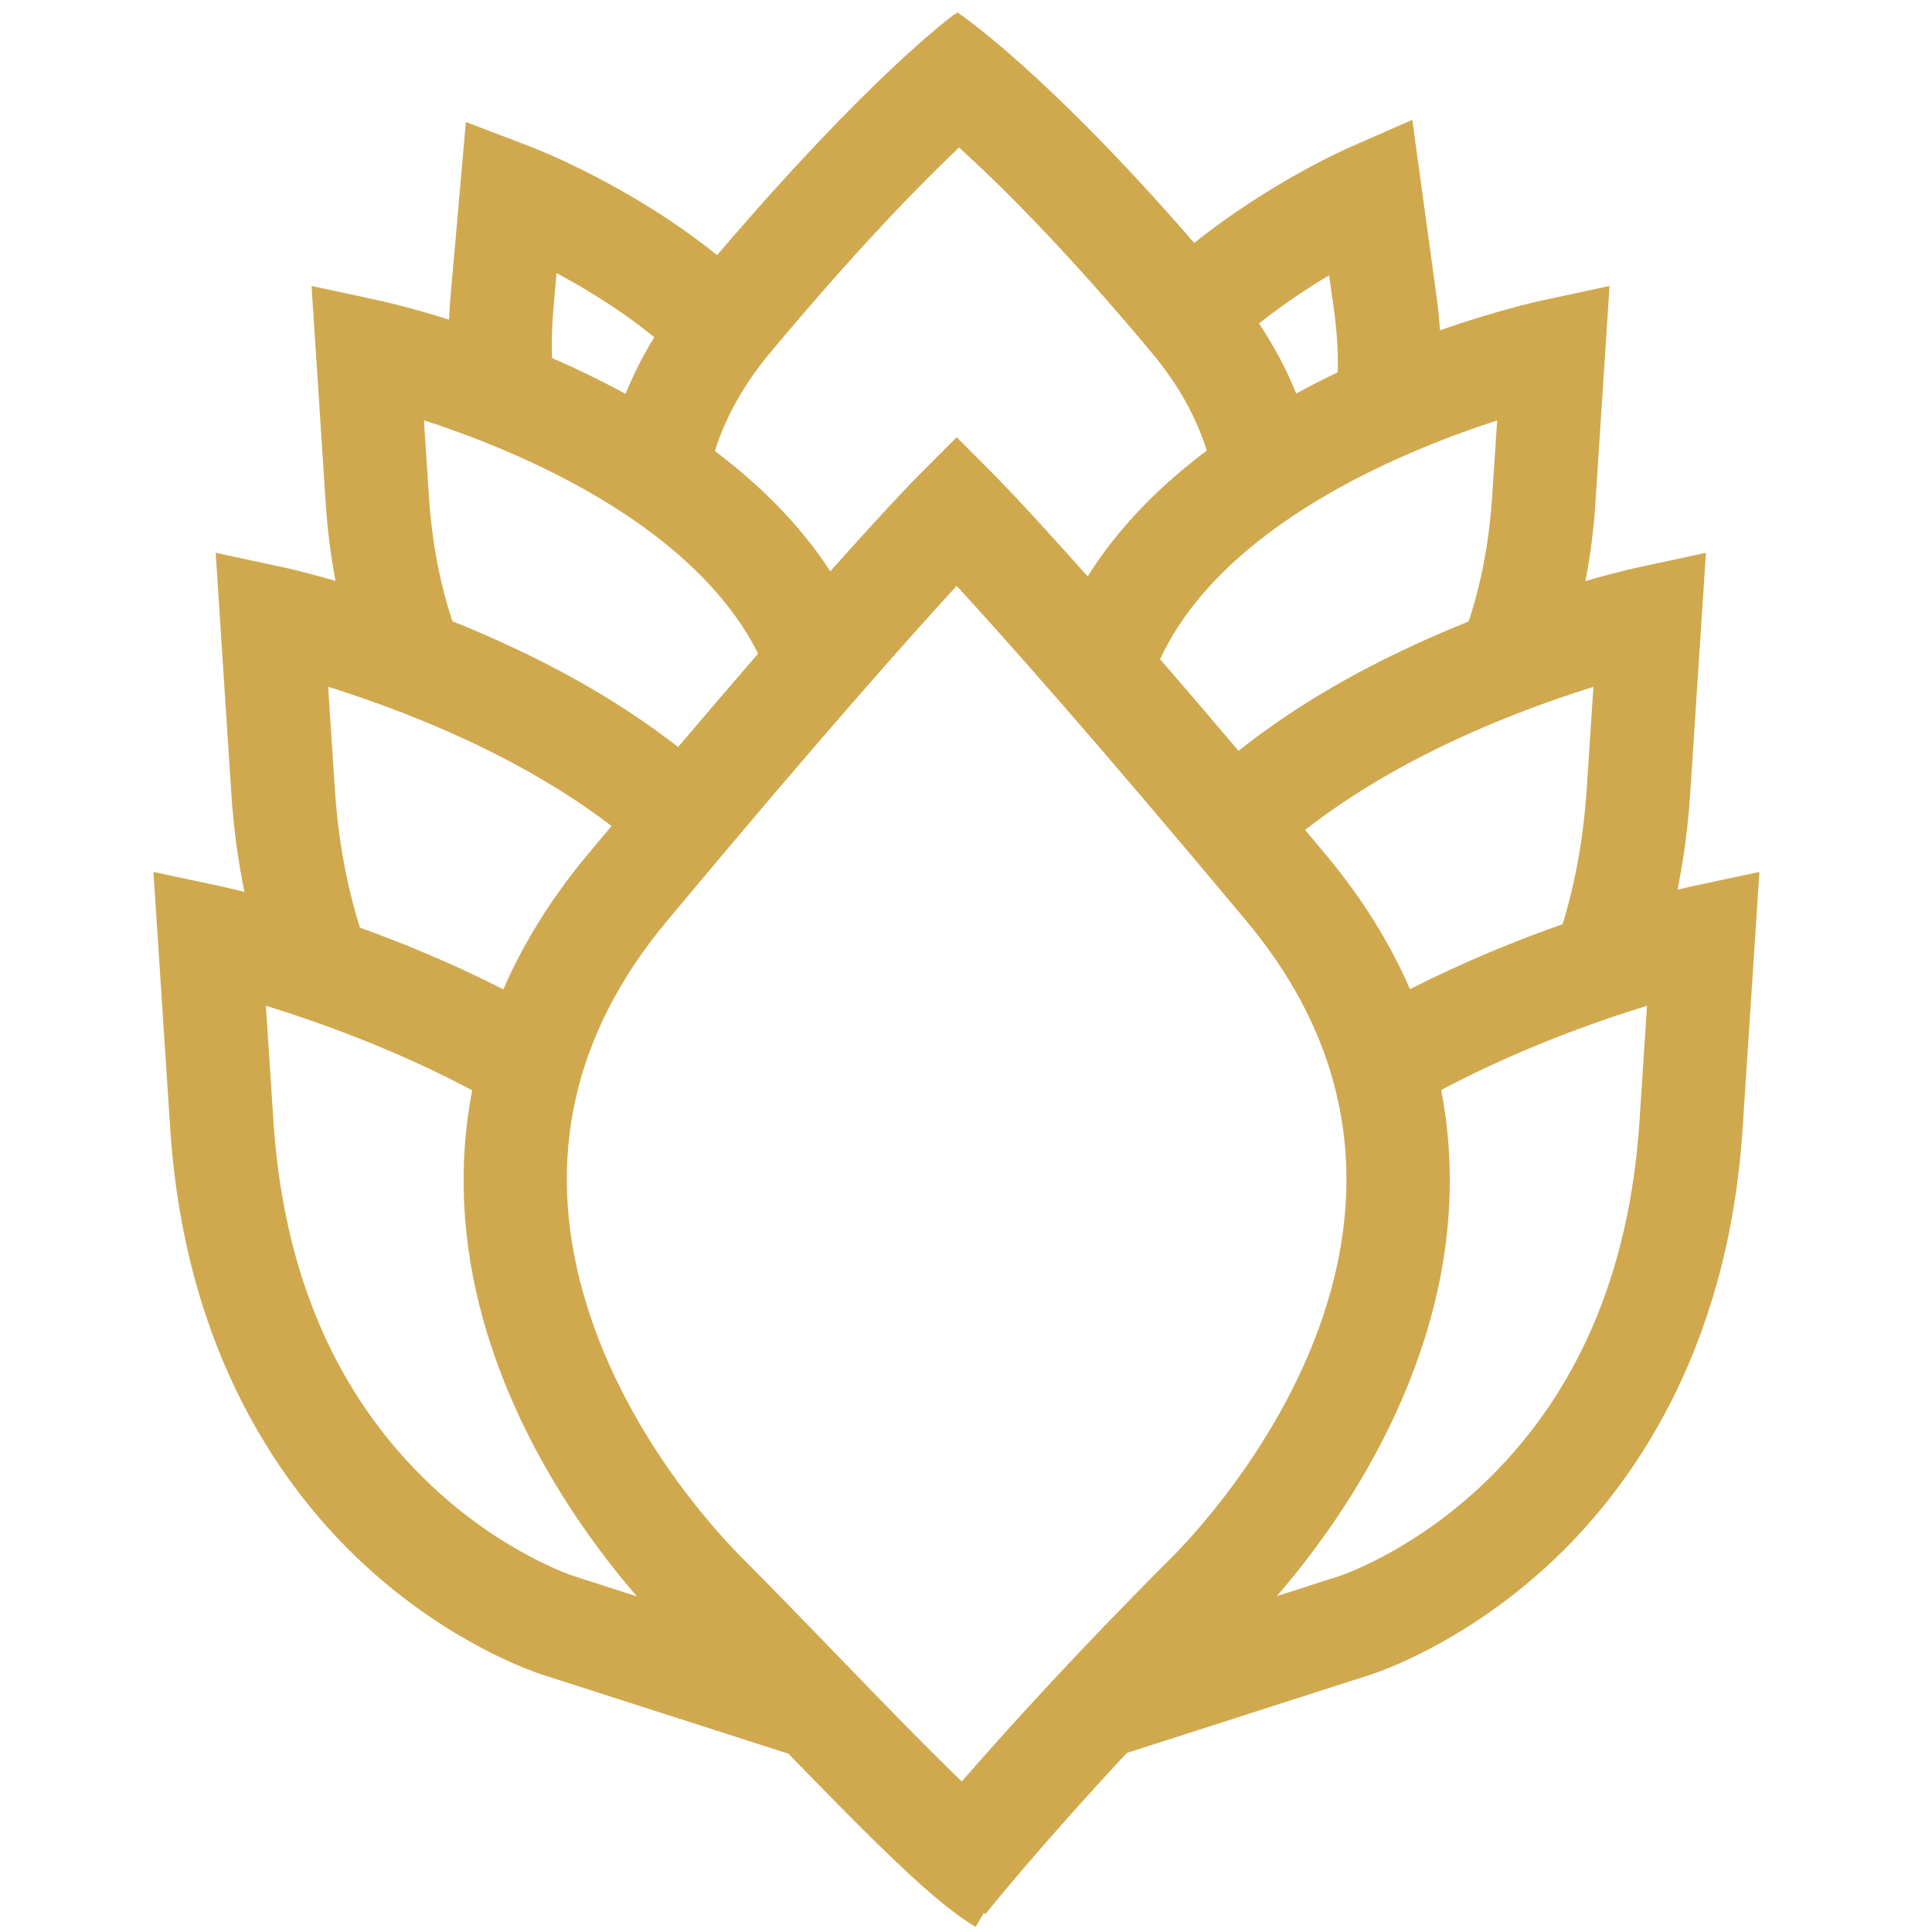
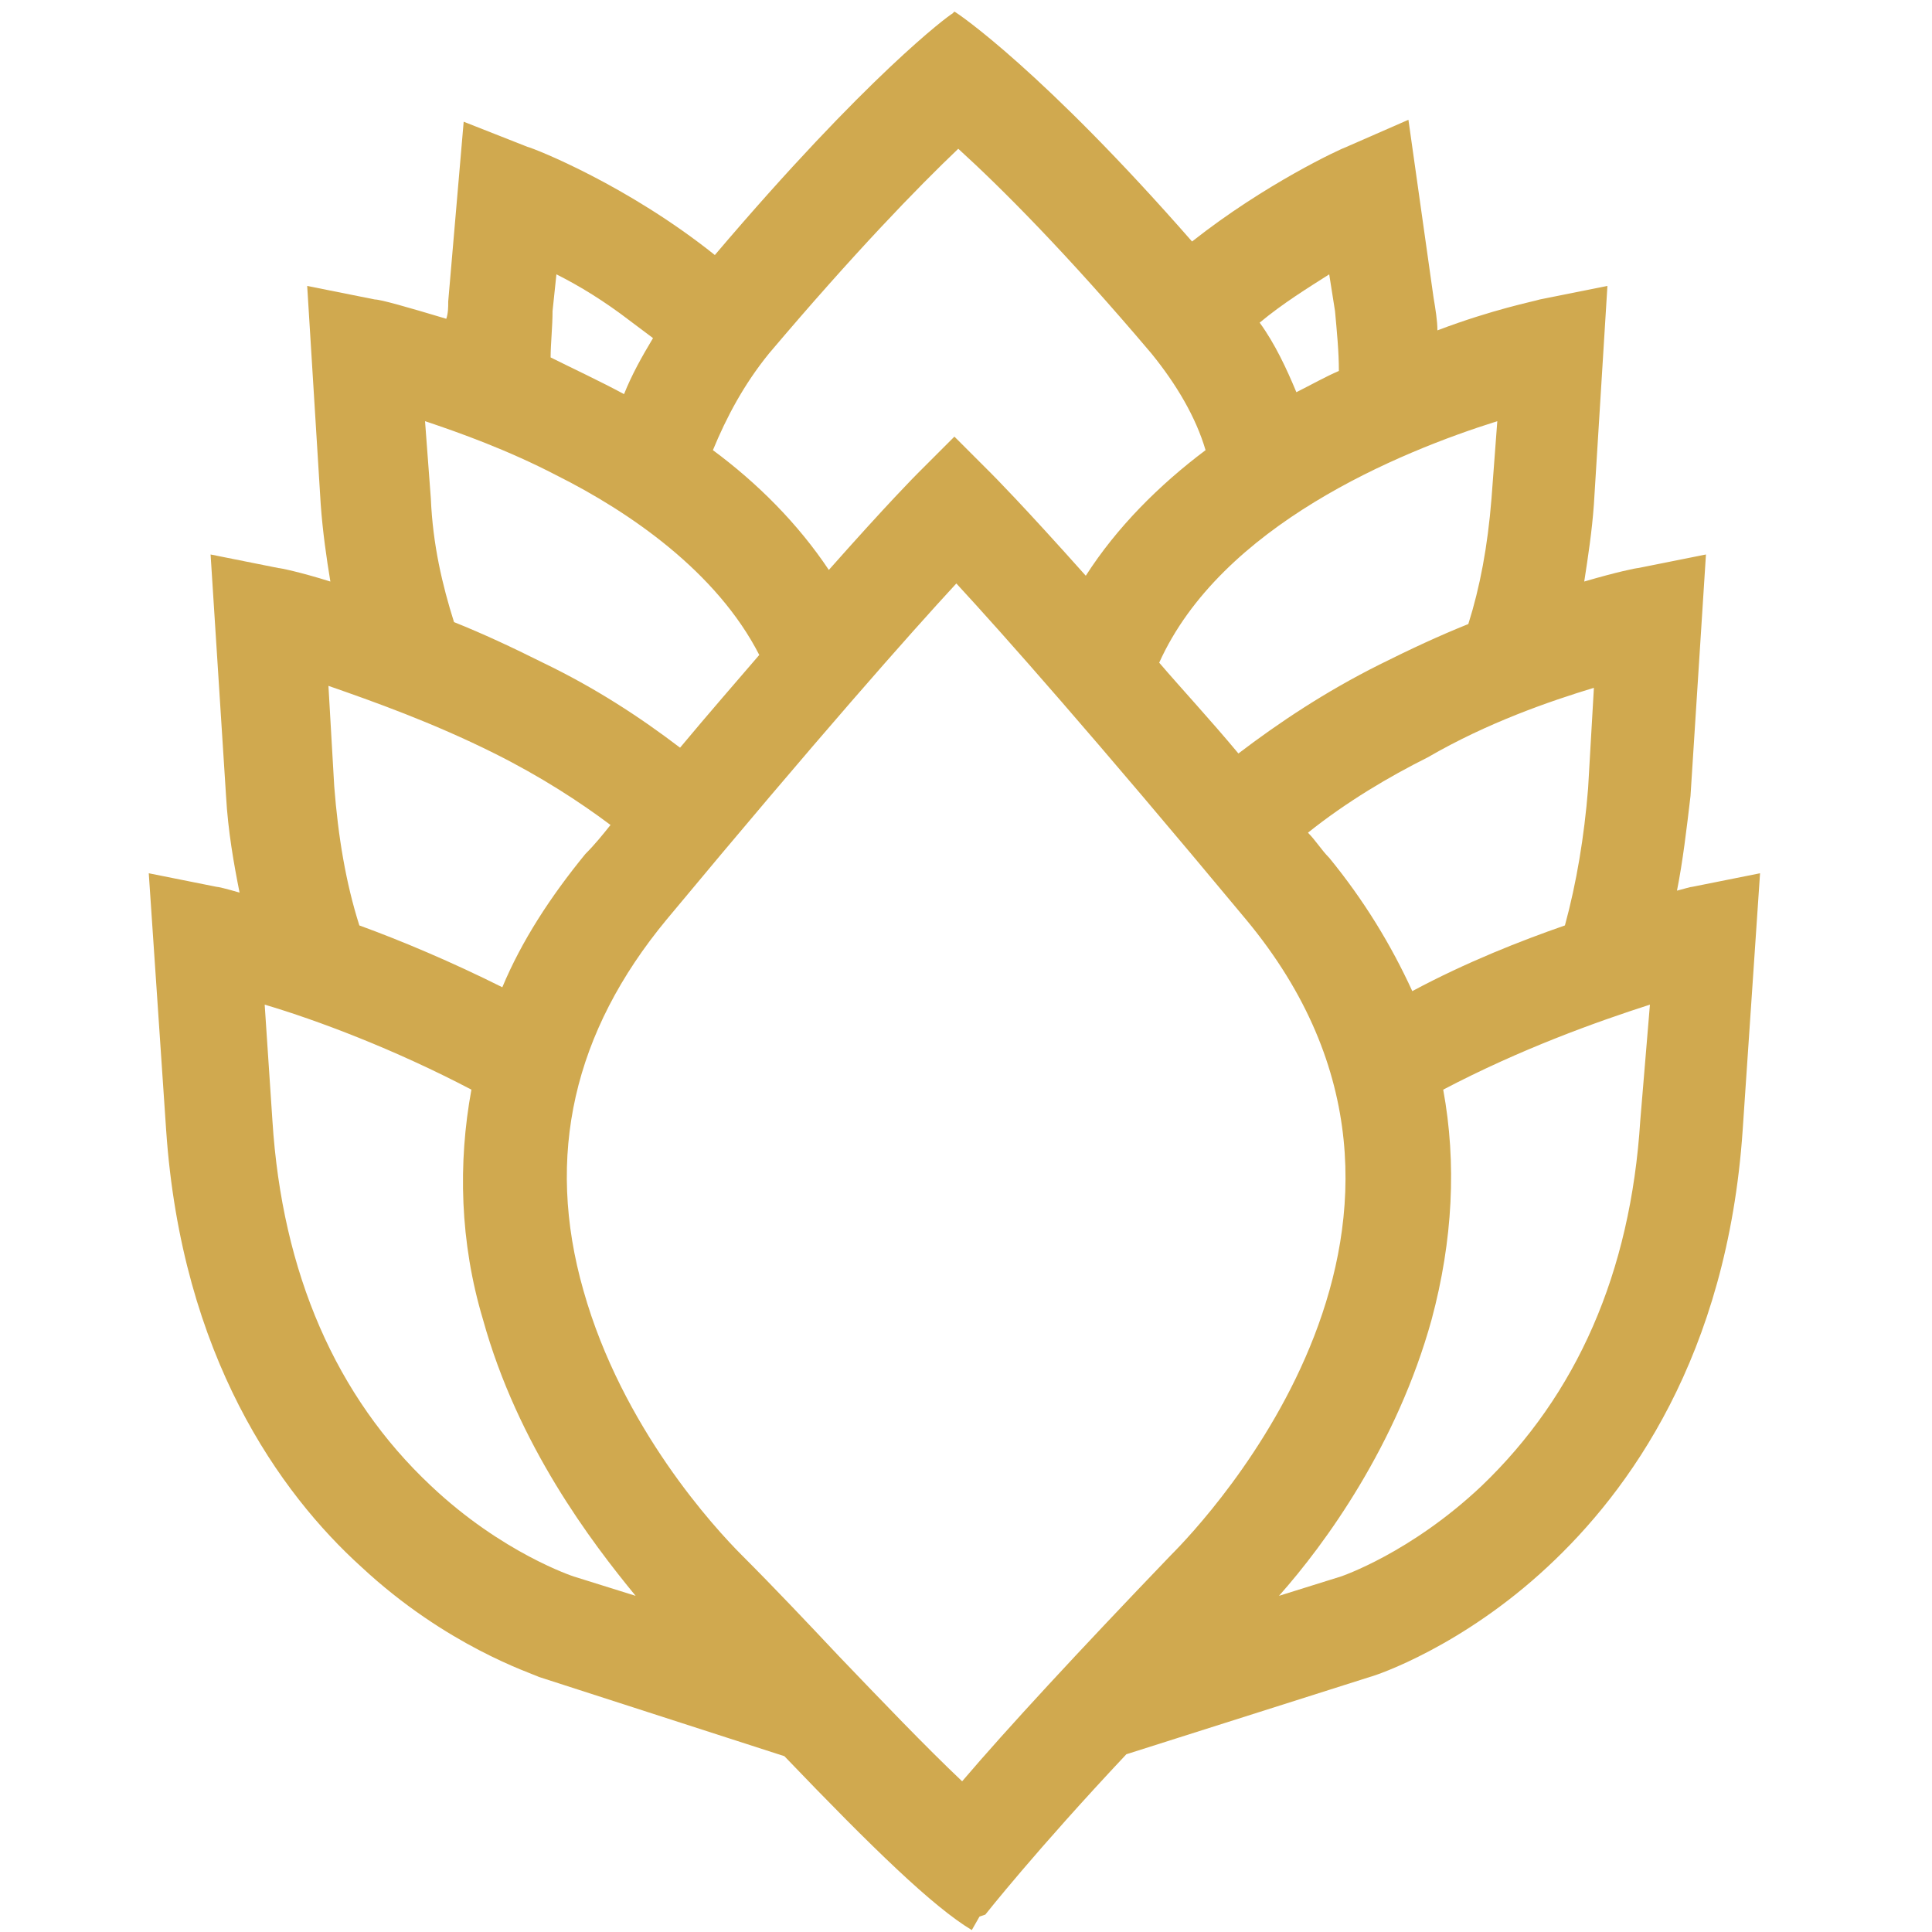
- <svg xmlns="http://www.w3.org/2000/svg" version="1.1" id="Calque_1" x="0px" y="0px" width="100px" height="100px" viewBox="0 0 100 100" enable-background="new 0 0 100 100" xml:space="preserve">
-   <path fill="#D0A94F" d="M87.602,45.87c-0.094,0.021-0.361,0.08-0.773,0.18c0.307-1.536,0.537-3.167,0.652-4.922l0.818-12.515  l-3.467,0.745c-0.105,0.021-1.143,0.247-2.77,0.719c0.24-1.26,0.422-2.59,0.514-4.017l0.734-11.259l-3.465,0.744  c-0.277,0.059-2.395,0.531-5.312,1.551c-0.037-0.542-0.09-1.094-0.166-1.666l-1.266-9.228l-3.248,1.426  c-0.324,0.141-4.164,1.859-8.041,4.945c-7.676-8.85-12.07-11.804-12.268-11.935l-0.059,0.092l-0.021-0.034  c-0.188,0.135-4.406,3.205-12.346,12.51c-4.469-3.597-9.325-5.488-9.693-5.628l-3.311-1.263l-0.816,9.28  c-0.026,0.323-0.041,0.635-0.059,0.949c-2.033-0.64-3.432-0.952-3.652-0.999l-3.462-0.744l0.734,11.259  c0.092,1.424,0.272,2.752,0.511,4.009c-1.612-0.467-2.639-0.691-2.742-0.712l-3.465-0.745l0.814,12.515  c0.118,1.8,0.357,3.472,0.675,5.04c-0.683-0.174-1.12-0.271-1.246-0.298l-3.464-0.737l0.867,13.266  c0.766,11.721,5.903,18.768,10.08,22.619c4.449,4.1,8.79,5.538,9.195,5.668l12.727,4.088c4.629,4.771,7.664,7.788,9.693,8.962  l0.417-0.72L51,99.079c0.035-0.042,2.592-3.26,7.324-8.346l12.604-4.048c0.426-0.137,4.752-1.58,9.195-5.668  c4.176-3.852,9.312-10.898,10.076-22.619l0.867-13.266L87.602,45.87z M82.475,35.55l-0.342,5.229  c-0.164,2.53-0.586,4.882-1.25,7.057c-2.342,0.823-5.088,1.929-7.9,3.363c-1.053-2.408-2.496-4.729-4.334-6.932  c-0.371-0.446-0.736-0.881-1.094-1.309c2.025-1.587,4.203-2.883,6.205-3.9C77.002,37.409,80.176,36.268,82.475,35.55z   M68.795,14.246l0.268,1.914c0.148,1.11,0.201,2.144,0.18,3.111c-0.713,0.338-1.43,0.705-2.152,1.098  c-0.5-1.242-1.141-2.454-1.926-3.626C66.426,15.745,67.699,14.904,68.795,14.246z M77.492,21.763l-0.26,3.952  c-0.16,2.453-0.6,4.587-1.215,6.45c-1.453,0.585-3.002,1.271-4.576,2.065c-2.777,1.402-5.221,2.956-7.336,4.632  c-1.502-1.771-2.852-3.347-4.059-4.743C63.248,27.233,72.416,23.405,77.492,21.763z M39.844,18.282  c4.367-5.235,7.654-8.616,9.797-10.649c2.223,2.019,5.615,5.396,9.994,10.649c1.338,1.604,2.277,3.288,2.826,5.039  c-2.389,1.794-4.559,3.95-6.164,6.516c-3.326-3.741-4.779-5.202-4.885-5.306l-1.895-1.902l-1.895,1.902  c-0.104,0.101-1.487,1.493-4.646,5.04c-1.582-2.441-3.681-4.499-5.974-6.226C37.556,21.585,38.5,19.894,39.844,18.282z   M28.639,16.059l0.166-1.924c1.15,0.617,2.49,1.41,3.824,2.371c0.442,0.319,0.848,0.635,1.235,0.949  c-0.587,0.955-1.082,1.934-1.485,2.933c-1.289-0.703-2.574-1.322-3.805-1.856C28.546,17.752,28.561,16.931,28.639,16.059z   M28.785,24.552c3.771,1.906,8.289,4.952,10.455,9.279c-1.225,1.414-2.604,3.021-4.141,4.834c-2.059-1.602-4.414-3.088-7.08-4.435  c-1.585-0.8-3.141-1.489-4.604-2.076c-0.613-1.86-1.052-3.99-1.213-6.439l-0.258-3.959C23.826,22.363,26.274,23.279,28.785,24.552z   M25.605,39.007c2.402,1.216,4.395,2.477,6.049,3.747c-0.412,0.493-0.832,0.996-1.266,1.513c-1.841,2.208-3.289,4.532-4.336,6.943  c-2.623-1.338-5.188-2.392-7.423-3.195c-0.695-2.226-1.133-4.638-1.302-7.236l-0.342-5.231  C19.254,36.256,22.382,37.381,25.605,39.007z M29.718,81.584l-0.021-0.008c-0.035-0.01-3.66-1.188-7.357-4.67  c-4.917-4.622-7.668-10.967-8.186-18.859l-0.392-5.989c2.722,0.838,6.698,2.261,10.677,4.374c-0.74,3.845-0.56,7.85,0.585,11.927  c1.814,6.458,5.585,11.548,7.943,14.27L29.718,81.584z M49.782,92.209c-1.866-1.799-4.145-4.148-6.378-6.459  c-1.646-1.703-3.35-3.461-5.043-5.165c-1.418-1.427-6.201-6.628-8.18-13.674c-1.956-6.964-0.506-13.427,4.32-19.215  c7.893-9.466,12.641-14.784,15.016-17.371c2.375,2.587,7.121,7.905,15.018,17.371c12.83,15.386-2.107,31.133-3.855,32.883  C55.773,85.485,52.109,89.531,49.782,92.209z M84.859,58.047c-0.518,7.893-3.271,14.237-8.186,18.859  c-3.699,3.481-7.322,4.66-7.346,4.67l-3.242,1.04c2.361-2.718,6.113-7.786,7.93-14.251c1.146-4.084,1.324-8.096,0.582-11.946  c3.969-2.108,7.936-3.525,10.652-4.361L84.859,58.047z" />
-   <g>
-     <path fill="#D0A94F" d="M203.406,99.49c-3.628,0-7.04-1.412-9.605-3.978L173.42,75.132c-4.812,2.07-10.048,3.156-15.313,3.156   c-10.322,0-20.026-4.021-27.324-11.319c-7.3-7.299-11.321-17.004-11.321-27.326c0-10.324,4.021-20.028,11.321-27.328   c7.299-7.299,17.002-11.319,27.326-11.319c10.321,0,20.025,4.02,27.326,11.319c11.623,11.623,14.528,29.29,7.532,43.938   l20.047,20.049c2.565,2.563,3.978,5.977,3.978,9.603c0,3.629-1.412,7.043-3.978,9.607C210.448,98.078,207.035,99.49,203.406,99.49z    M174.997,65.354l24.483,24.479c2.098,2.1,5.757,2.1,7.854,0c1.05-1.049,1.626-2.443,1.626-3.929c0-1.482-0.576-2.877-1.626-3.926   l-24.321-24.324l1.551-2.67c6.962-11.988,4.984-27.2-4.807-36.992c-5.784-5.782-13.473-8.967-21.649-8.967   c-8.178,0-15.867,3.185-21.647,8.967c-5.784,5.783-8.97,13.471-8.97,21.65c0,8.177,3.186,15.864,8.97,21.647   c5.78,5.782,13.468,8.968,21.646,8.968c4.971,0,9.905-1.217,14.273-3.521L174.997,65.354z" />
-     <path fill="#D0A94F" d="M169.03,29.364c-2.788-2.787-6.493-4.322-10.438-4.322c-3.942,0-7.647,1.535-10.435,4.322l-4.259-4.258   c3.925-3.925,9.145-6.086,14.693-6.086c5.553,0,10.771,2.161,14.696,6.086L169.03,29.364z" />
-   </g>
+ <svg xmlns="http://www.w3.org/2000/svg" width="100" height="100" viewBox="0 0 100 100">
+   <style>.a{fill:#D0A94F;}</style>
+   <path d="M87.6 45.9c-0.1 0-0.4 0.1-0.8 0.2 0.3-1.5 0.5-3.2 0.7-4.9l0.8-12.5 -3.5 0.7c-0.1 0-1.1 0.2-2.8 0.7 0.2-1.3 0.4-2.6 0.5-4l0.7-11.3 -3.5 0.7c-0.3 0.1-2.4 0.5-5.3 1.6 0-0.5-0.1-1.1-0.2-1.7l-1.3-9.2 -3.2 1.4c-0.3 0.1-4.2 1.9-8 4.9 -7.7-8.8-12.1-11.8-12.3-11.9l-0.1 0.1 0 0c-0.2 0.1-4.4 3.2-12.3 12.5 -4.5-3.6-9.3-5.5-9.7-5.6l-3.3-1.3 -0.8 9.3c0 0.3 0 0.6-0.1 0.9 -2-0.6-3.4-1-3.7-1l-3.5-0.7 0.7 11.3c0.1 1.4 0.3 2.8 0.5 4 -1.6-0.5-2.6-0.7-2.7-0.7l-3.5-0.7 0.8 12.5c0.1 1.8 0.4 3.5 0.7 5 -0.7-0.2-1.1-0.3-1.2-0.3l-3.5-0.7 0.9 13.3c0.8 11.7 5.9 18.8 10.1 22.6 4.4 4.1 8.8 5.5 9.2 5.7l12.7 4.1c4.6 4.8 7.7 7.8 9.7 9l0.4-0.7L51 99.1c0 0 2.6-3.3 7.3-8.3l12.6-4c0.4-0.1 4.8-1.6 9.2-5.7 4.2-3.9 9.3-10.9 10.1-22.6l0.9-13.3L87.6 45.9zM82.5 35.6l-0.3 5.2c-0.2 2.5-0.6 4.9-1.2 7.1 -2.3 0.8-5.1 1.9-7.9 3.4 -1.1-2.4-2.5-4.7-4.3-6.9 -0.4-0.4-0.7-0.9-1.1-1.3 2-1.6 4.2-2.9 6.2-3.9C77 37.4 80.2 36.3 82.5 35.6zM68.8 14.2l0.3 1.9c0.1 1.1 0.2 2.1 0.2 3.1 -0.7 0.3-1.4 0.7-2.2 1.1 -0.5-1.2-1.1-2.5-1.9-3.6C66.4 15.7 67.7 14.9 68.8 14.2zM77.5 21.8l-0.3 4c-0.2 2.5-0.6 4.6-1.2 6.5 -1.5 0.6-3 1.3-4.6 2.1 -2.8 1.4-5.2 3-7.3 4.6 -1.5-1.8-2.9-3.3-4.1-4.7C63.2 27.2 72.4 23.4 77.5 21.8zM39.8 18.3c4.4-5.2 7.7-8.6 9.8-10.6 2.2 2 5.6 5.4 10 10.6 1.3 1.6 2.3 3.3 2.8 5 -2.4 1.8-4.6 4-6.2 6.5 -3.3-3.7-4.8-5.2-4.9-5.3l-1.9-1.9 -1.9 1.9c-0.1 0.1-1.5 1.5-4.6 5 -1.6-2.4-3.7-4.5-6-6.2C37.6 21.6 38.5 19.9 39.8 18.3zM28.6 16.1l0.2-1.9c1.2 0.6 2.5 1.4 3.8 2.4 0.4 0.3 0.8 0.6 1.2 0.9 -0.6 1-1.1 1.9-1.5 2.9 -1.3-0.7-2.6-1.3-3.8-1.9C28.5 17.8 28.6 16.9 28.6 16.1zM28.8 24.6c3.8 1.9 8.3 5 10.5 9.3 -1.2 1.4-2.6 3-4.1 4.8 -2.1-1.6-4.4-3.1-7.1-4.4 -1.6-0.8-3.1-1.5-4.6-2.1 -0.6-1.9-1.1-4-1.2-6.4l-0.3-4C23.8 22.4 26.3 23.3 28.8 24.6zM25.6 39c2.4 1.2 4.4 2.5 6 3.7 -0.4 0.5-0.8 1-1.3 1.5 -1.8 2.2-3.3 4.5-4.3 6.9 -2.6-1.3-5.2-2.4-7.4-3.2 -0.7-2.2-1.1-4.6-1.3-7.2l-0.3-5.2C19.3 36.3 22.4 37.4 25.6 39zM29.7 81.6l0 0c0 0-3.7-1.2-7.4-4.7 -4.9-4.6-7.7-11-8.2-18.9l-0.4-6c2.7 0.8 6.7 2.3 10.7 4.4 -0.7 3.8-0.6 7.9 0.6 11.9 1.8 6.5 5.6 11.5 7.9 14.3L29.7 81.6zM49.8 92.2c-1.9-1.8-4.1-4.1-6.4-6.5 -1.6-1.7-3.3-3.5-5-5.2 -1.4-1.4-6.2-6.6-8.2-13.7 -2-7-0.5-13.4 4.3-19.2 7.9-9.5 12.6-14.8 15-17.4 2.4 2.6 7.1 7.9 15 17.4 12.8 15.4-2.1 31.1-3.9 32.9C55.8 85.5 52.1 89.5 49.8 92.2zM84.9 58c-0.5 7.9-3.3 14.2-8.2 18.9 -3.7 3.5-7.3 4.7-7.3 4.7l-3.2 1c2.4-2.7 6.1-7.8 7.9-14.3 1.1-4.1 1.3-8.1 0.6-11.9 4-2.1 7.9-3.5 10.7-4.4L84.9 58z" class="a" />
+   <path d="M203.4 99.5c-3.6 0-7-1.4-9.6-4L173.4 75.1c-4.8 2.1-10 3.2-15.3 3.2 -10.3 0-20-4-27.3-11.3 -7.3-7.3-11.3-17-11.3-27.3 0-10.3 4-20 11.3-27.3 7.3-7.3 17-11.3 27.3-11.3 10.3 0 20 4 27.3 11.3 11.6 11.6 14.5 29.3 7.5 43.9l20 20c2.6 2.6 4 6 4 9.6 0 3.6-1.4 7-4 9.6C210.4 98.1 207 99.5 203.4 99.5zM175 65.4l24.5 24.5c2.1 2.1 5.8 2.1 7.9 0 1.1-1 1.6-2.4 1.6-3.9 0-1.5-0.6-2.9-1.6-3.9l-24.3-24.3 1.6-2.7c7-12 5-27.2-4.8-37 -5.8-5.8-13.5-9-21.6-9 -8.2 0-15.9 3.2-21.6 9 -5.8 5.8-9 13.5-9 21.7 0 8.2 3.2 15.9 9 21.6 5.8 5.8 13.5 9 21.6 9 5 0 9.9-1.2 14.3-3.5L175 65.4z" class="a" />
+   <path d="M169 29.4c-2.8-2.8-6.5-4.3-10.4-4.3 -3.9 0-7.6 1.5-10.4 4.3l-4.3-4.3c3.9-3.9 9.1-6.1 14.7-6.1 5.6 0 10.8 2.2 14.7 6.1L169 29.4z" class="a" />
</svg>
